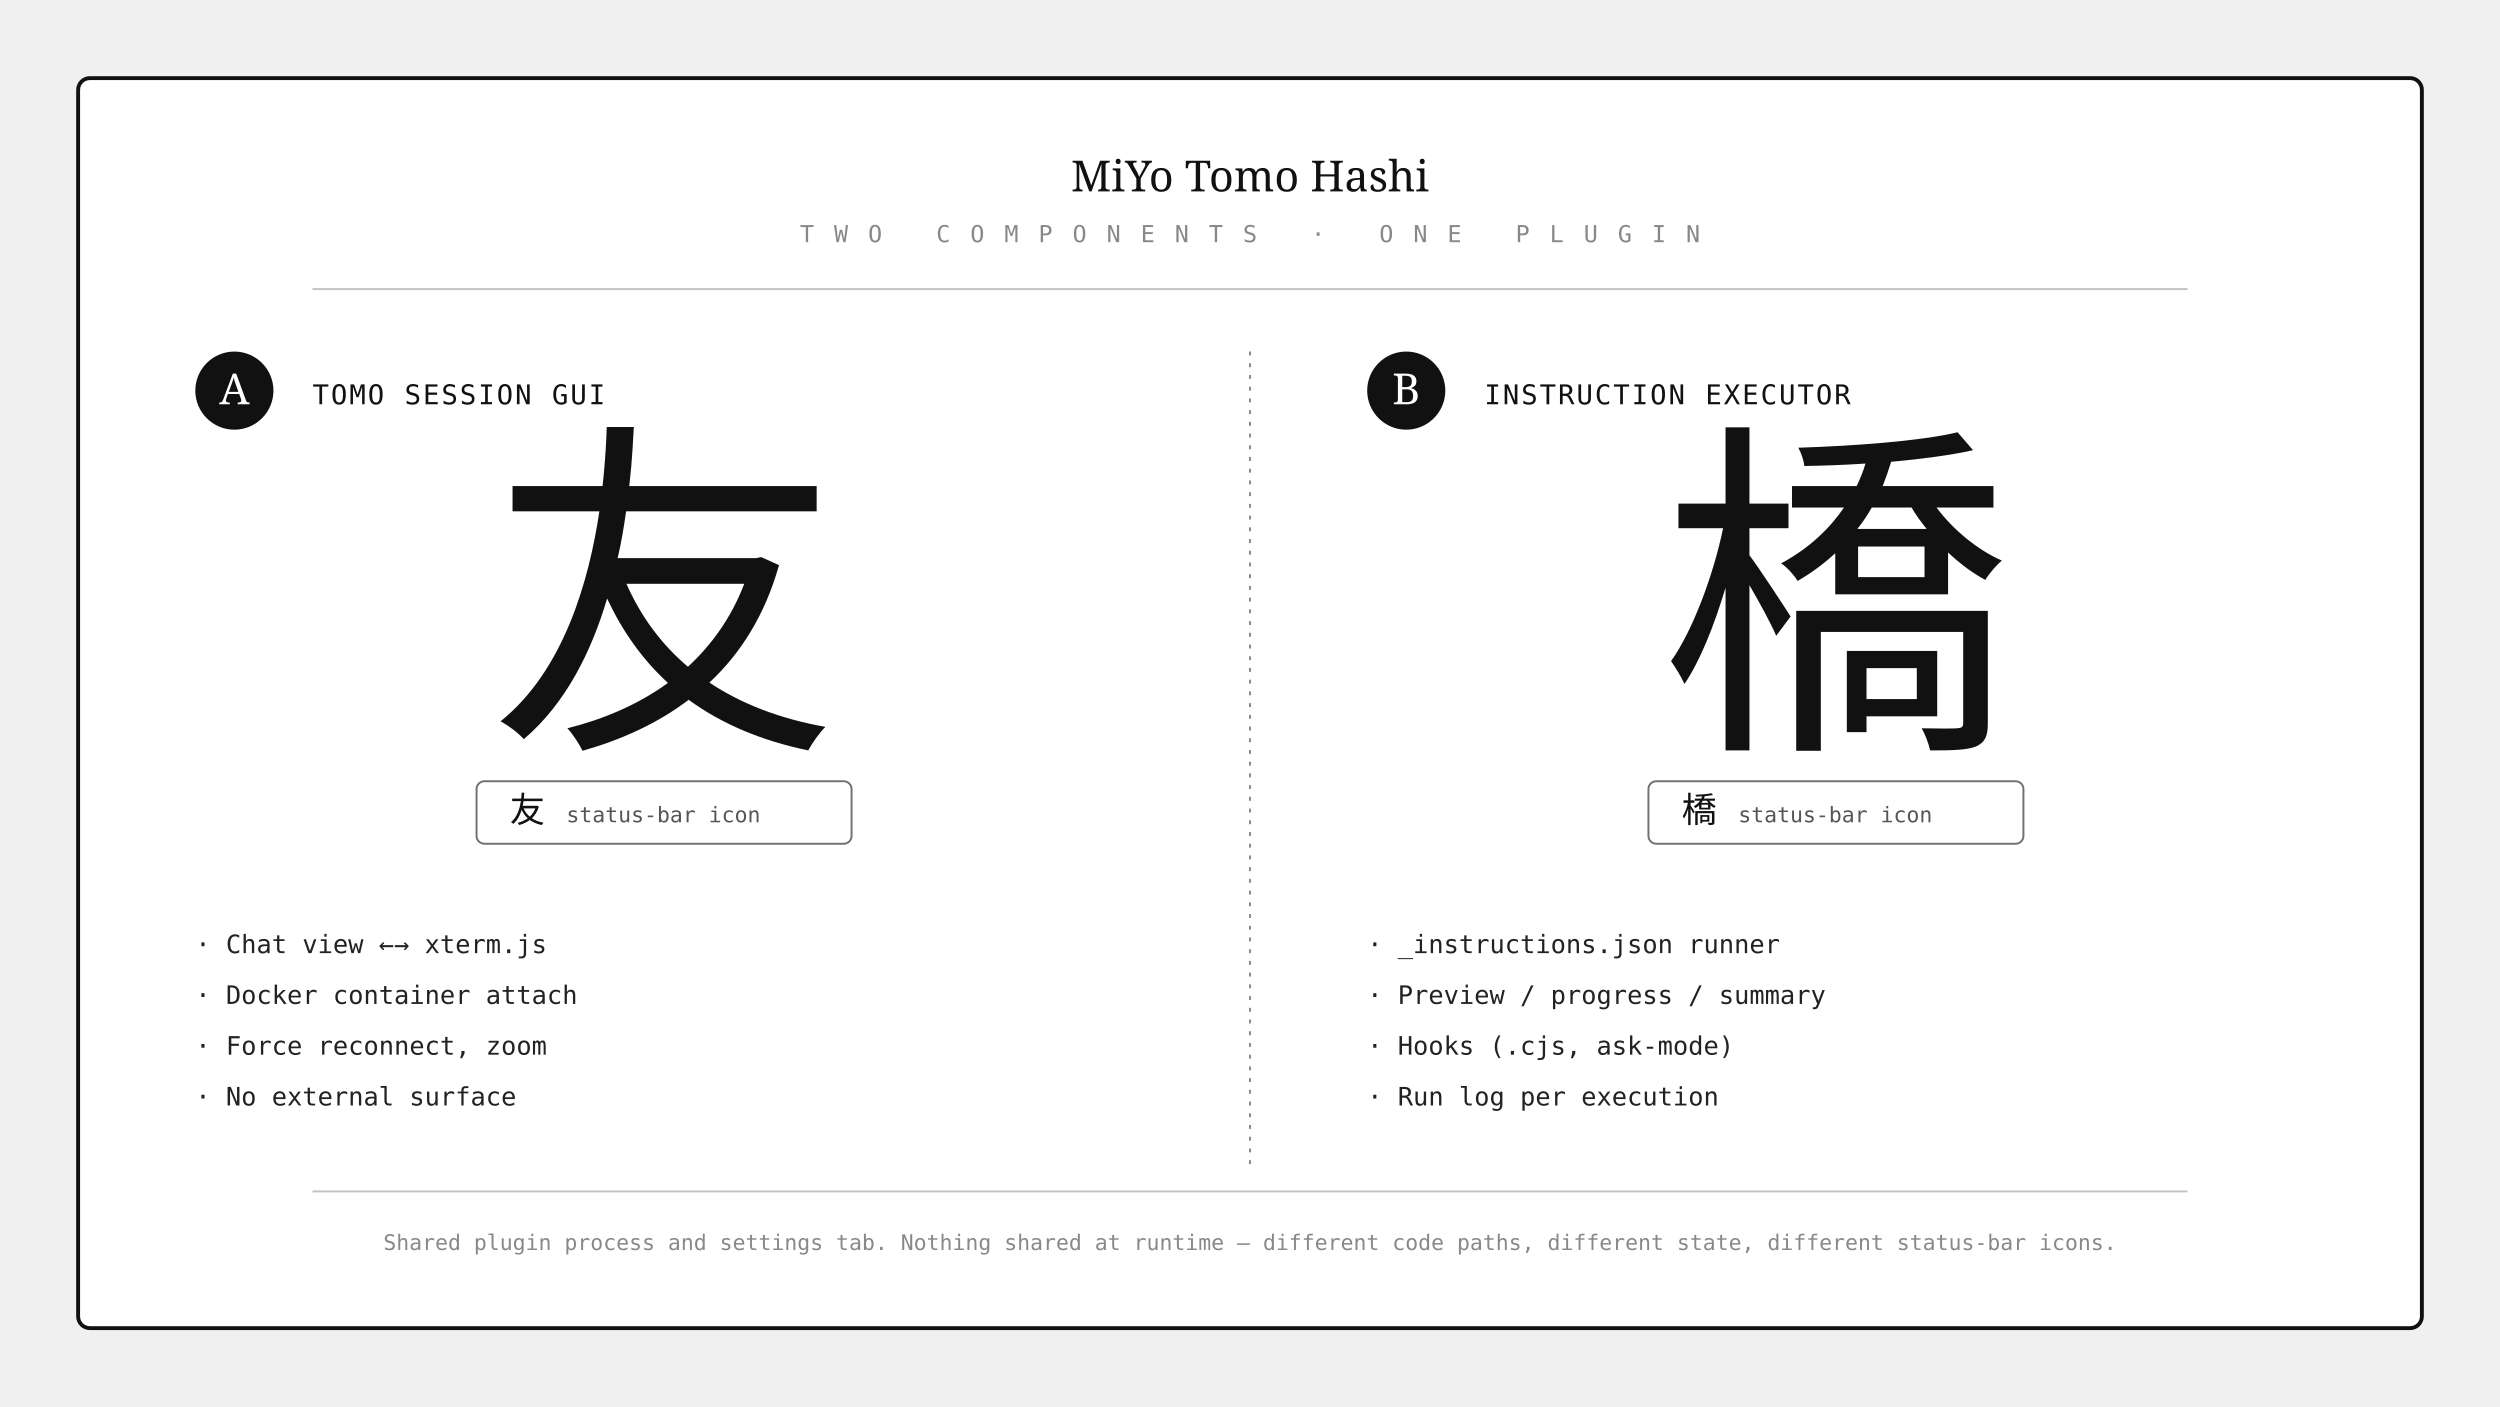
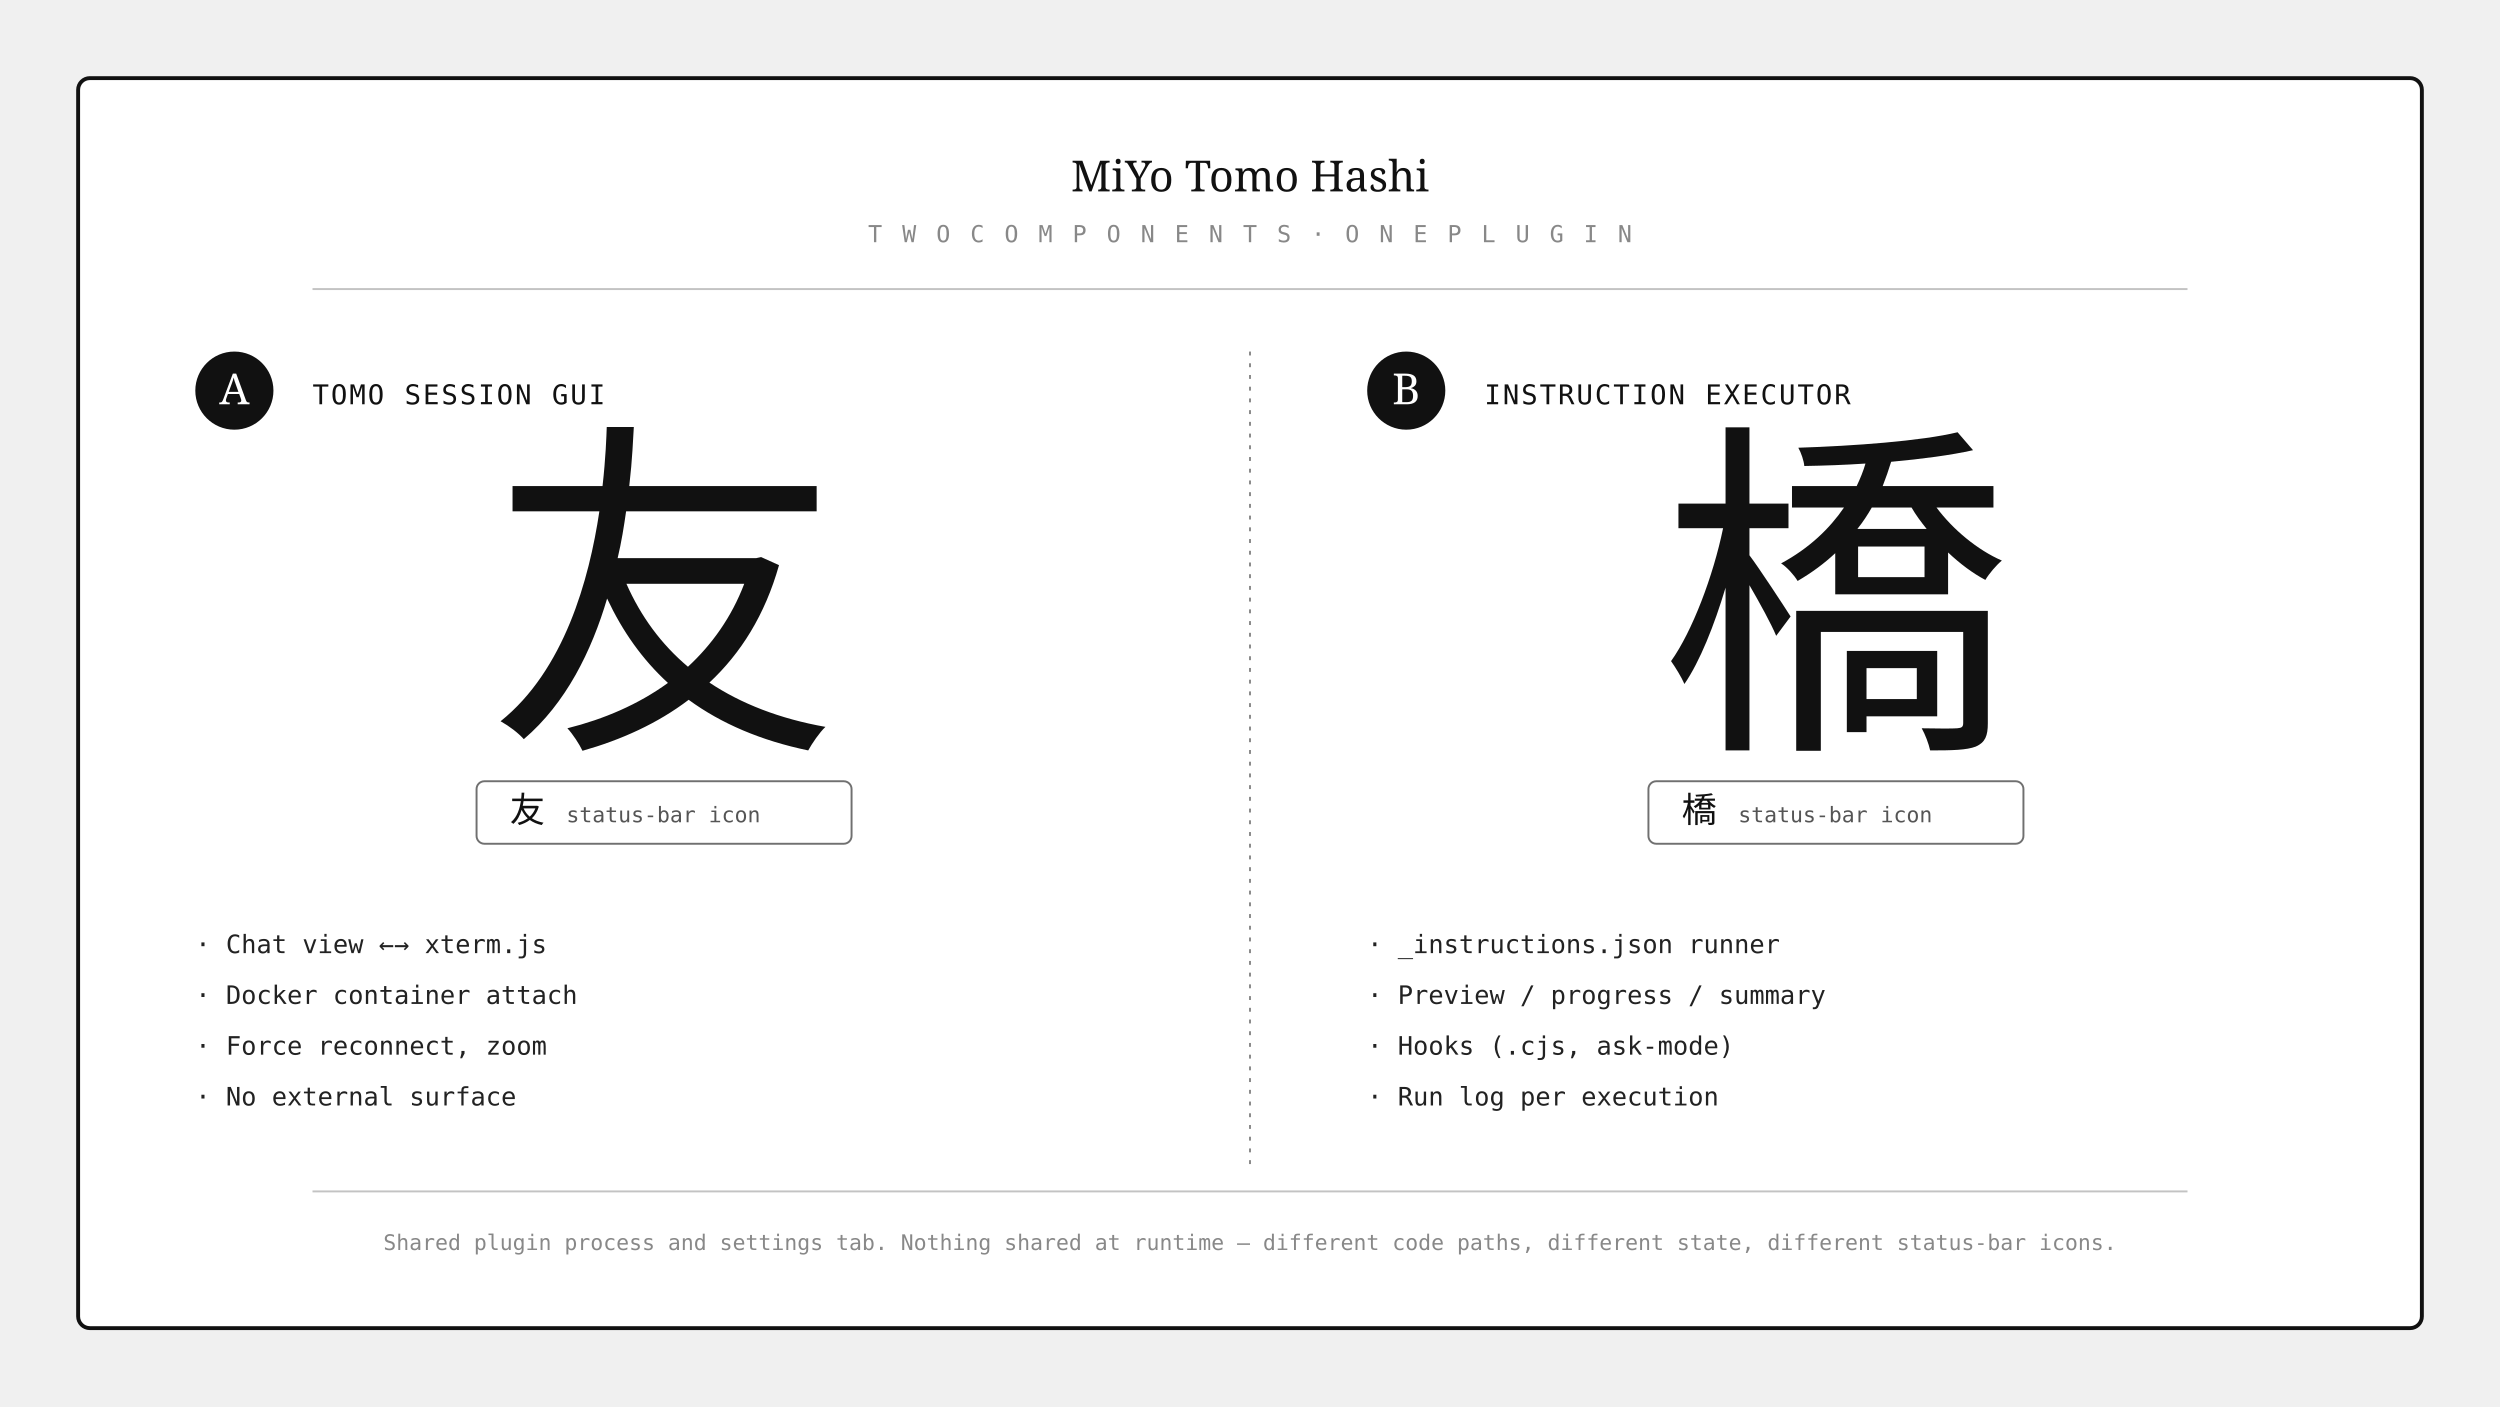
<svg xmlns="http://www.w3.org/2000/svg" width="100%" viewBox="0 0 1280 720" role="img">
  <rect x="40" y="40" width="1200" height="640" rx="6" fill="#ffffff" stroke="#111111" stroke-width="2" />
  <text x="640" y="98" font-family="serif" font-size="22" fill="#111111" text-anchor="middle" font-weight="500">MiYo Tomo Hashi</text>
-   <text x="640" y="124" font-family="monospace" font-size="12" fill="#888888" text-anchor="middle" letter-spacing="1.5" xml:space="preserve">T W O   C O M P O N E N T S   ·   O N E   P L U G I N</text>
+   <text x="640" y="124" font-family="monospace" font-size="12" fill="#888888" text-anchor="middle" letter-spacing="1.5" xml:space="preserve">T W O C O M P O N E N T S · O N E P L U G I N</text>
  <line x1="160" y1="148" x2="1120" y2="148" stroke="#111111" stroke-width="1" opacity="0.25" />
  <line x1="640" y1="180" x2="640" y2="600" stroke="#111111" stroke-width="1" opacity="0.5" stroke-dasharray="2 4" />
  <circle cx="120" cy="200" r="20" fill="#111111" />
  <text x="120" y="207" font-family="serif" font-size="22" fill="#ffffff" text-anchor="middle" font-weight="500">A</text>
  <text x="160" y="207" font-family="monospace" font-size="14" fill="#111111" letter-spacing="1">TOMO SESSION GUI</text>
  <text x="340" y="370" font-family="serif" font-size="180" fill="#111111" text-anchor="middle" font-weight="400">友</text>
  <rect x="244" y="400" width="192" height="32" rx="4" fill="#ffffff" stroke="#111111" stroke-width="1" opacity="0.6" />
  <text x="270" y="421" font-family="serif" font-size="18" fill="#111111" text-anchor="middle">友</text>
  <text x="290" y="421" font-family="monospace" font-size="11" fill="#555555">  status-bar icon</text>
  <text x="100" y="488" font-family="monospace" font-size="13" fill="#222222">·  Chat view  ←→  xterm.js</text>
  <text x="100" y="514" font-family="monospace" font-size="13" fill="#222222">·  Docker container attach</text>
  <text x="100" y="540" font-family="monospace" font-size="13" fill="#222222">·  Force reconnect, zoom</text>
  <text x="100" y="566" font-family="monospace" font-size="13" fill="#222222">·  No external surface</text>
  <circle cx="720" cy="200" r="20" fill="#111111" />
  <text x="720" y="207" font-family="serif" font-size="22" fill="#ffffff" text-anchor="middle" font-weight="500">B</text>
  <text x="760" y="207" font-family="monospace" font-size="14" fill="#111111" letter-spacing="1">INSTRUCTION EXECUTOR</text>
  <text x="940" y="370" font-family="serif" font-size="180" fill="#111111" text-anchor="middle" font-weight="400">橋</text>
  <rect x="844" y="400" width="192" height="32" rx="4" fill="#ffffff" stroke="#111111" stroke-width="1" opacity="0.6" />
  <text x="870" y="421" font-family="serif" font-size="18" fill="#111111" text-anchor="middle">橋</text>
  <text x="890" y="421" font-family="monospace" font-size="11" fill="#555555">  status-bar icon</text>
  <text x="700" y="488" font-family="monospace" font-size="13" fill="#222222">·  _instructions.json runner</text>
  <text x="700" y="514" font-family="monospace" font-size="13" fill="#222222">·  Preview / progress / summary</text>
  <text x="700" y="540" font-family="monospace" font-size="13" fill="#222222">·  Hooks (.cjs, ask-mode)</text>
  <text x="700" y="566" font-family="monospace" font-size="13" fill="#222222">·  Run log per execution</text>
  <line x1="160" y1="610" x2="1120" y2="610" stroke="#111111" stroke-width="1" opacity="0.25" />
  <text x="640" y="640" font-family="monospace" font-size="11" fill="#888888" text-anchor="middle">Shared plugin process and settings tab.  Nothing shared at runtime — different code paths, different state, different status-bar icons.</text>
</svg>
